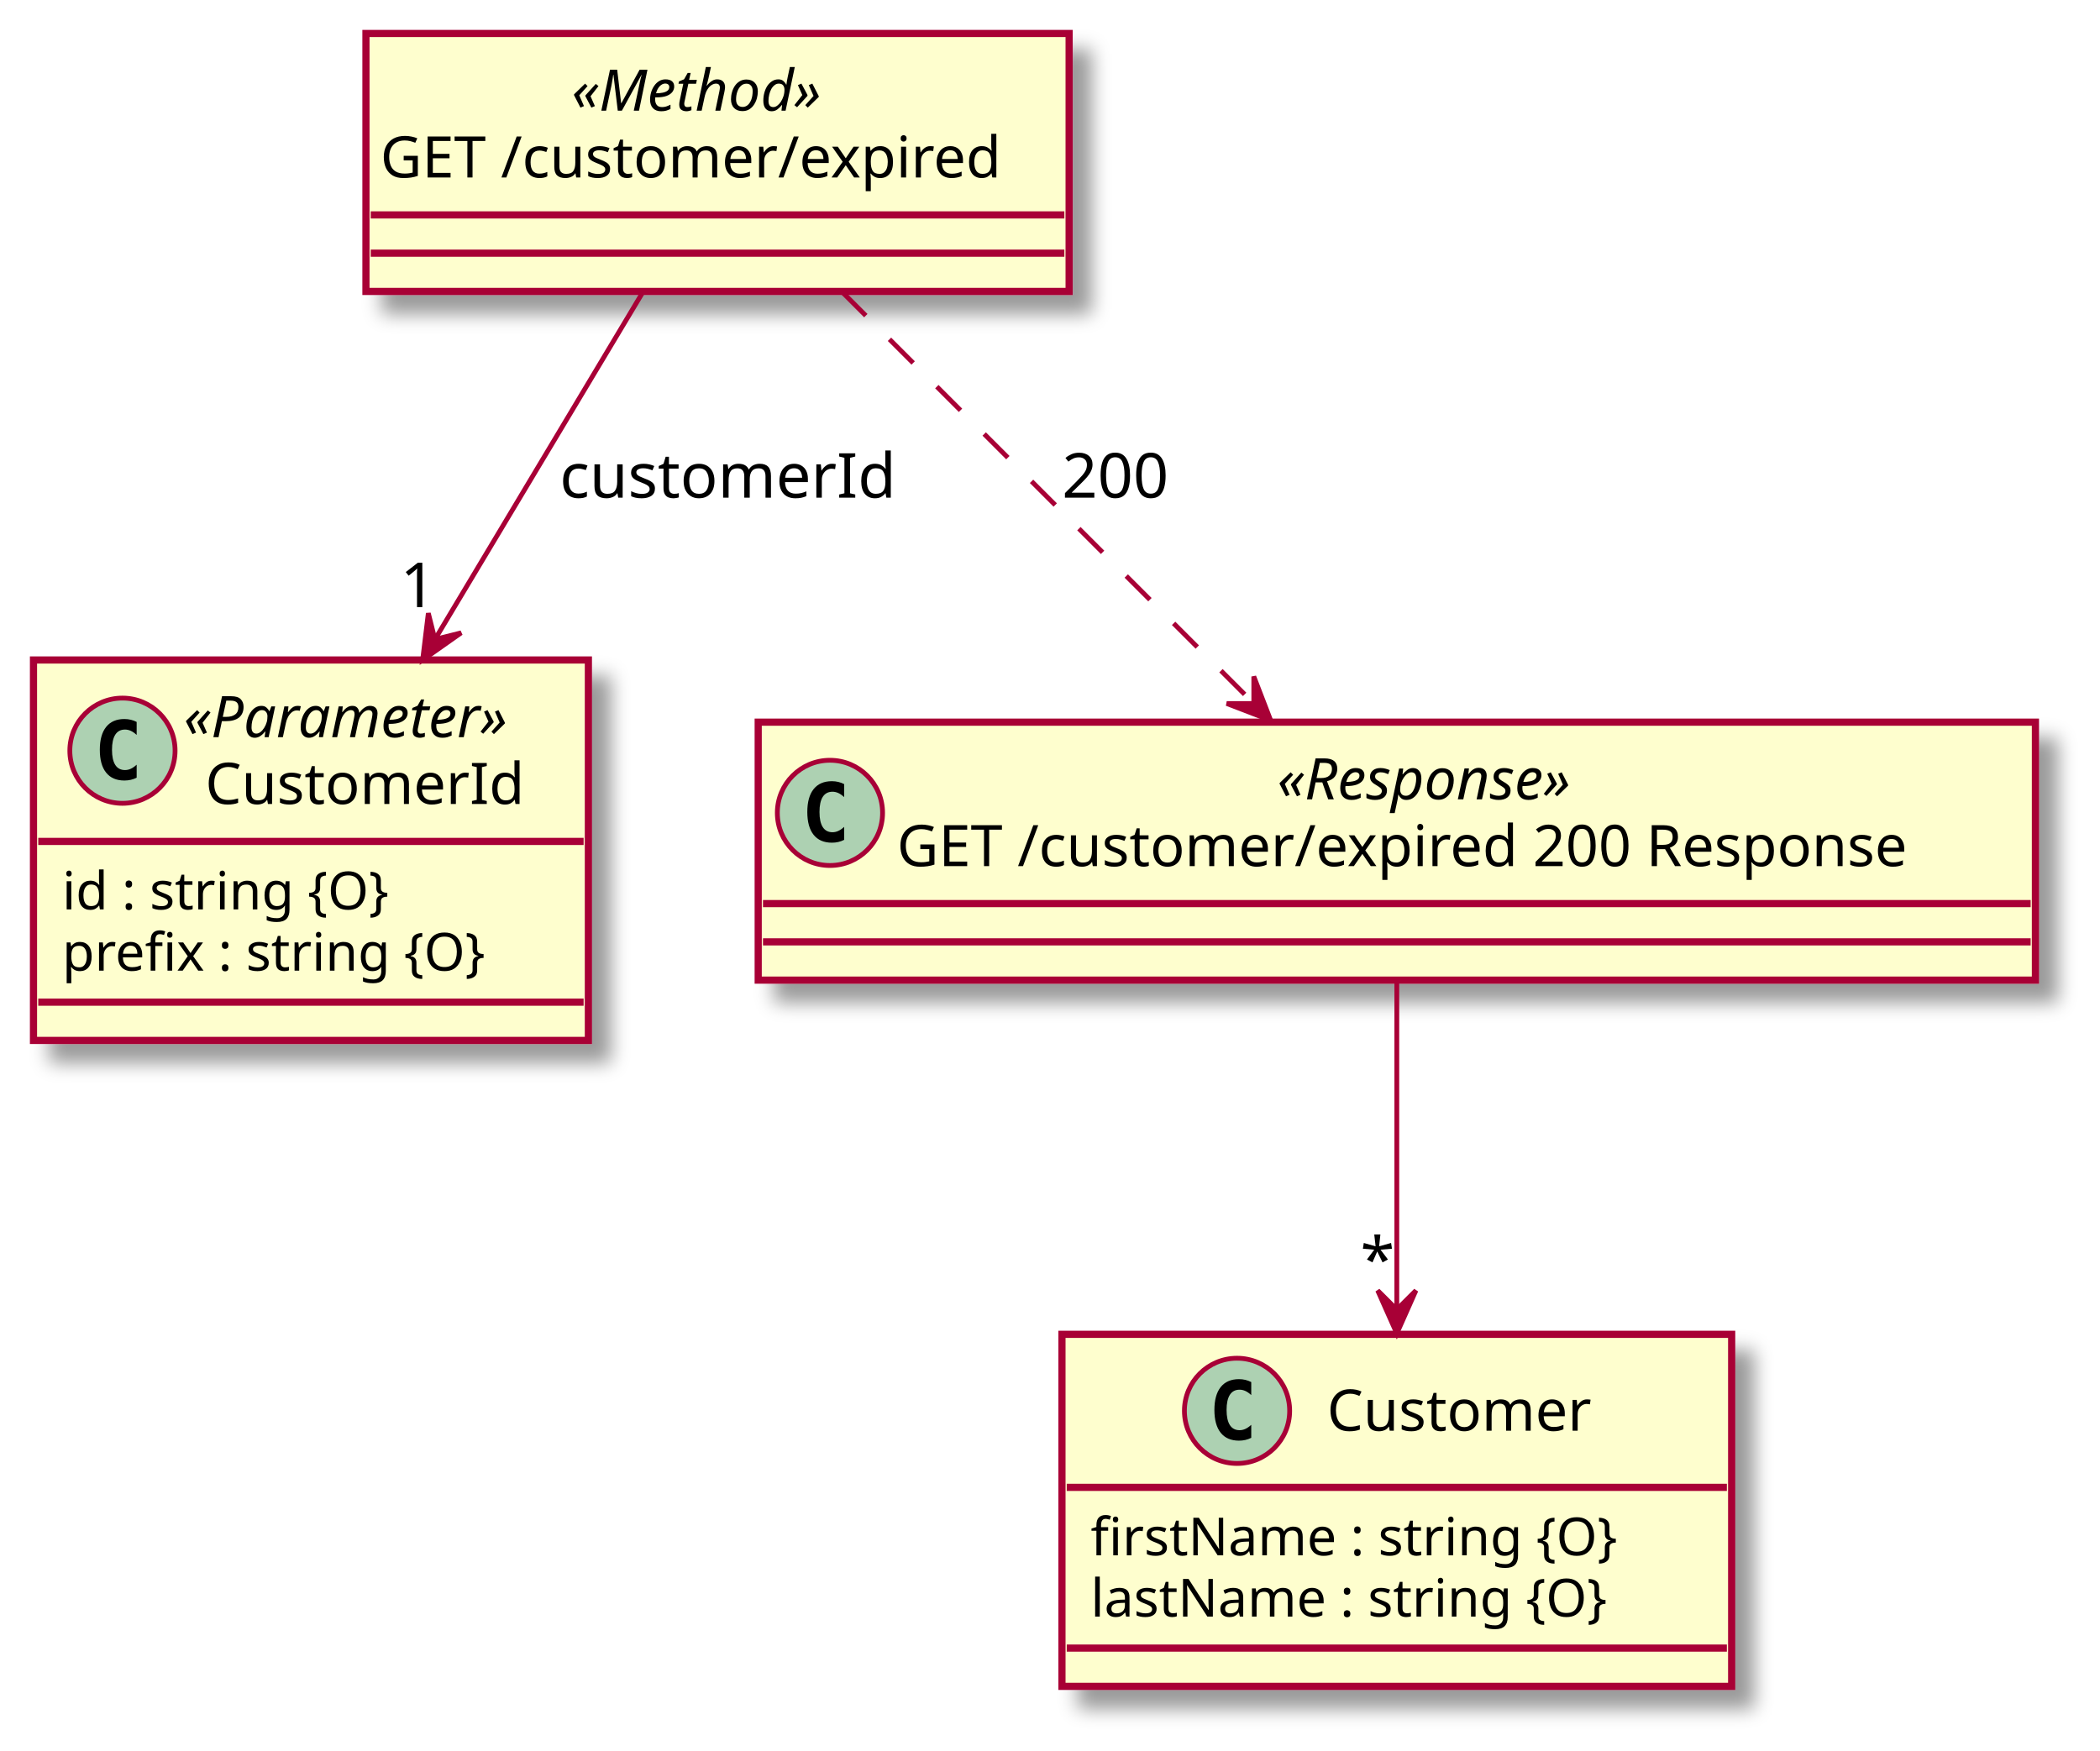
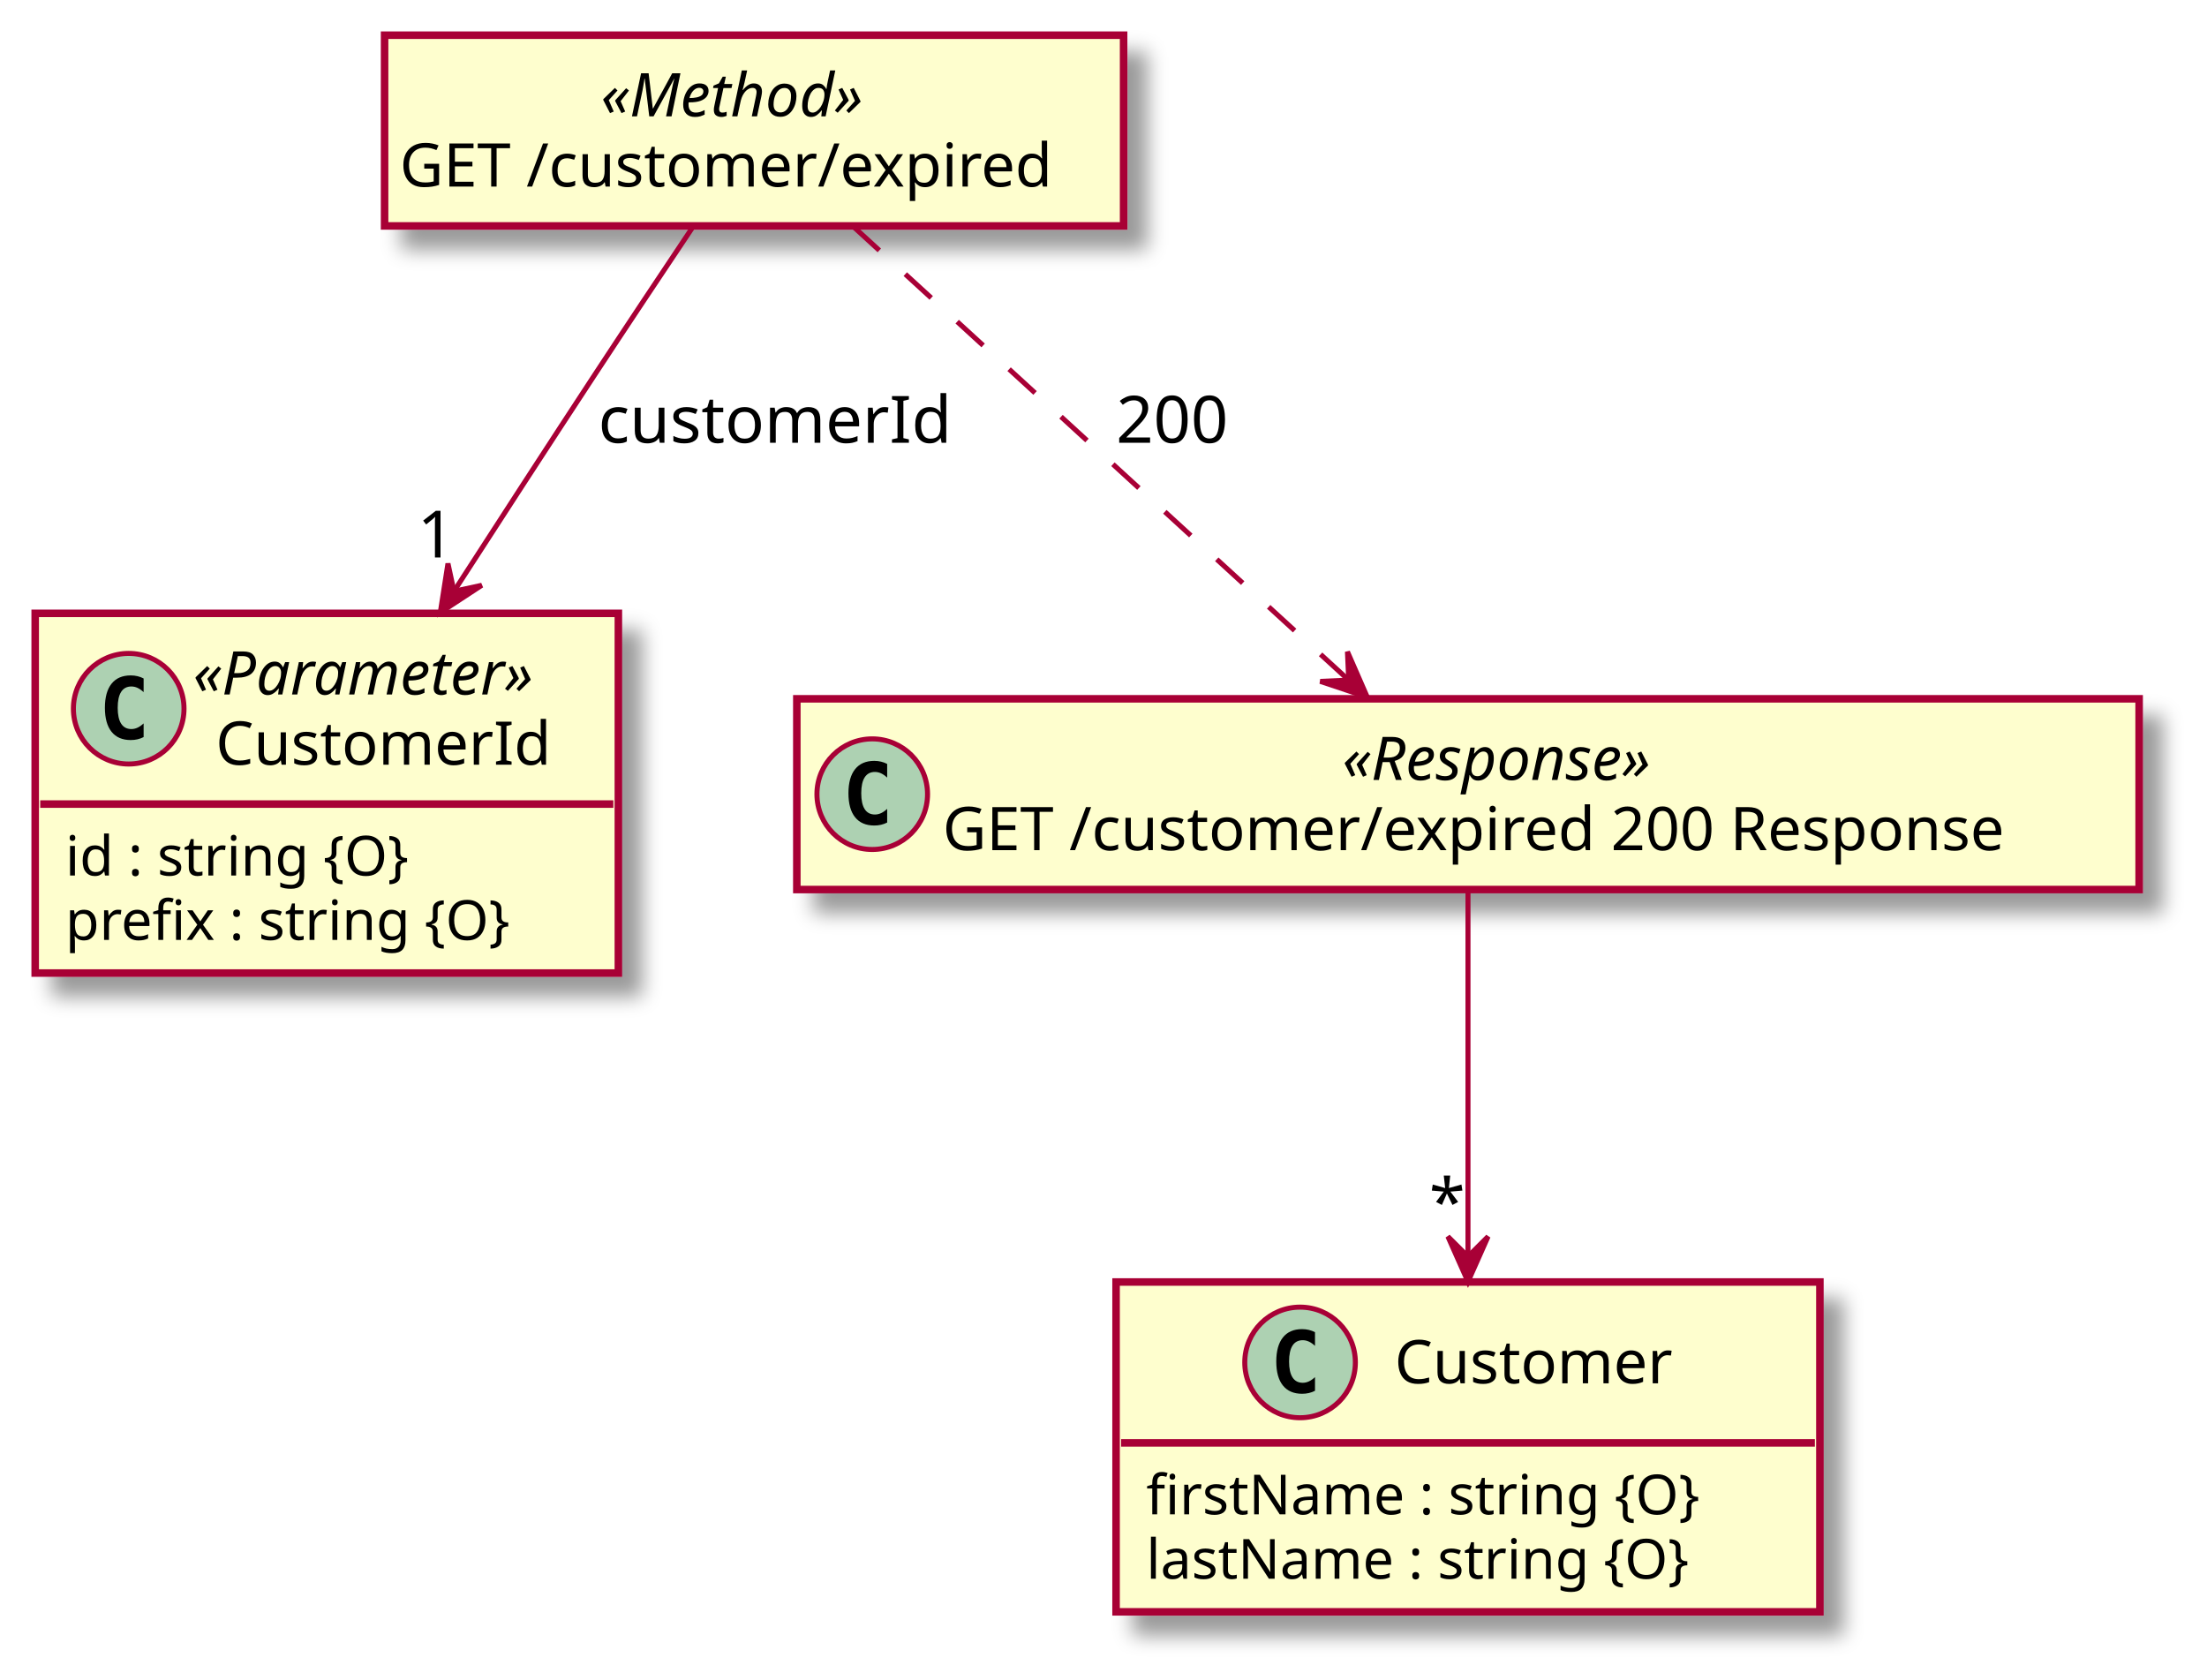
- <svg xmlns="http://www.w3.org/2000/svg" contentScriptType="application/ecmascript" contentStyleType="text/css" height="366px" preserveAspectRatio="none" style="width:439px;height:366px;" version="1.1" viewBox="0 0 439 366" width="439px" zoomAndPan="magnify">
+ <svg xmlns="http://www.w3.org/2000/svg" contentScriptType="application/ecmascript" contentStyleType="text/css" height="334px" preserveAspectRatio="none" style="width:439px;height:334px;" version="1.1" viewBox="0 0 439 334" width="439px" zoomAndPan="magnify">
  <defs>
-     <filter height="300%" id="f9onu85eeqwdz" width="300%" x="-1" y="-1">
+     <filter height="300%" id="f1f1qlbhm5wmq8" width="300%" x="-1" y="-1">
      <feGaussianBlur result="blurOut" stdDeviation="2.0" />
      <feColorMatrix in="blurOut" result="blurOut2" type="matrix" values="0 0 0 0 0 0 0 0 0 0 0 0 0 0 0 0 0 0 .4 0" />
      <feOffset dx="4.0" dy="4.0" in="blurOut2" result="blurOut3" />
      <feBlend in="SourceGraphic" in2="blurOut3" mode="normal" />
    </filter>
  </defs>
  <g>
-     <rect codeLine="3" fill="#FEFECE" filter="url(#f9onu85eeqwdz)" height="73.609" id="Customer" style="stroke:#A80036;stroke-width:1.5;" width="140" x="222" y="279" />
-     <ellipse cx="258.6" cy="295" fill="#ADD1B2" rx="11" ry="11" style="stroke:#A80036;stroke-width:1.0;" />
-     <path d="M261.569,300.641 Q260.991,300.938 260.35,301.086 Q259.709,301.234 259.006,301.234 Q256.506,301.234 255.186,299.586 Q253.866,297.938 253.866,294.812 Q253.866,291.688 255.186,290.031 Q256.506,288.375 259.006,288.375 Q259.709,288.375 260.358,288.531 Q261.006,288.688 261.569,288.984 L261.569,291.703 Q260.944,291.125 260.35,290.852 Q259.756,290.578 259.131,290.578 Q257.788,290.578 257.1,291.648 Q256.413,292.719 256.413,294.812 Q256.413,296.906 257.1,297.977 Q257.788,299.047 259.131,299.047 Q259.756,299.047 260.35,298.773 Q260.944,298.5 261.569,297.922 L261.569,300.641 Z " fill="#000000" />
-     <text fill="#000000" font-family="sans-serif" font-size="12" lengthAdjust="spacing" textLength="60" x="277.4" y="299.154">Customer</text>
-     <line style="stroke:#A80036;stroke-width:1.5;" x1="223" x2="361" y1="311" y2="311" />
-     <text fill="#000000" font-family="sans-serif" font-size="11" lengthAdjust="spacing" textLength="128" x="228" y="325.21">firstName : string {O}</text>
-     <text fill="#000000" font-family="sans-serif" font-size="11" lengthAdjust="spacing" textLength="126" x="228" y="338.015">lastName : string {O}</text>
-     <line style="stroke:#A80036;stroke-width:1.5;" x1="223" x2="361" y1="344.609" y2="344.609" />
-     <rect codeLine="8" fill="#FEFECE" filter="url(#f9onu85eeqwdz)" height="79.547" id="CustomerId" style="stroke:#A80036;stroke-width:1.5;" width="116" x="7" y="138" />
-     <ellipse cx="25.6" cy="156.969" fill="#ADD1B2" rx="11" ry="11" style="stroke:#A80036;stroke-width:1.0;" />
-     <path d="M28.569,162.609 Q27.991,162.906 27.35,163.055 Q26.709,163.203 26.006,163.203 Q23.506,163.203 22.186,161.555 Q20.866,159.906 20.866,156.781 Q20.866,153.656 22.186,152 Q23.506,150.344 26.006,150.344 Q26.709,150.344 27.358,150.5 Q28.006,150.656 28.569,150.953 L28.569,153.672 Q27.944,153.094 27.35,152.82 Q26.756,152.547 26.131,152.547 Q24.788,152.547 24.1,153.617 Q23.413,154.688 23.413,156.781 Q23.413,158.875 24.1,159.945 Q24.788,161.016 26.131,161.016 Q26.756,161.016 27.35,160.742 Q27.944,160.469 28.569,159.891 L28.569,162.609 Z " fill="#000000" />
-     <text fill="#000000" font-family="sans-serif" font-size="12" font-style="italic" lengthAdjust="spacing" textLength="80" x="38.4" y="154.139">«Parameter»</text>
-     <text fill="#000000" font-family="sans-serif" font-size="12" lengthAdjust="spacing" textLength="71" x="42.9" y="168.107">CustomerId</text>
-     <line style="stroke:#A80036;stroke-width:1.5;" x1="8" x2="122" y1="175.938" y2="175.938" />
-     <text fill="#000000" font-family="sans-serif" font-size="11" lengthAdjust="spacing" textLength="82" x="13" y="190.148">id : string {O}</text>
-     <text fill="#000000" font-family="sans-serif" font-size="11" lengthAdjust="spacing" textLength="104" x="13" y="202.953">prefix : string {O}</text>
-     <line style="stroke:#A80036;stroke-width:1.5;" x1="8" x2="122" y1="209.547" y2="209.547" />
-     <rect codeLine="14" fill="#FEFECE" filter="url(#f9onu85eeqwdz)" height="53.938" id="GET /customer/expired" style="stroke:#A80036;stroke-width:1.5;" width="147" x="76.5" y="7" />
+     <rect codeLine="6" fill="#FEFECE" filter="url(#f1f1qlbhm5wmq8)" height="65.609" id="Customer" style="stroke:#A80036;stroke-width:1.5;" width="140" x="222" y="255" />
+     <ellipse cx="258.6" cy="271" fill="#ADD1B2" rx="11" ry="11" style="stroke:#A80036;stroke-width:1.0;" />
+     <path d="M261.569,276.641 Q260.991,276.938 260.35,277.086 Q259.709,277.234 259.006,277.234 Q256.506,277.234 255.186,275.586 Q253.866,273.938 253.866,270.812 Q253.866,267.688 255.186,266.031 Q256.506,264.375 259.006,264.375 Q259.709,264.375 260.358,264.531 Q261.006,264.688 261.569,264.984 L261.569,267.703 Q260.944,267.125 260.35,266.852 Q259.756,266.578 259.131,266.578 Q257.788,266.578 257.1,267.648 Q256.413,268.719 256.413,270.812 Q256.413,272.906 257.1,273.977 Q257.788,275.047 259.131,275.047 Q259.756,275.047 260.35,274.773 Q260.944,274.5 261.569,273.922 L261.569,276.641 Z " fill="#000000" />
+     <text fill="#000000" font-family="sans-serif" font-size="12" lengthAdjust="spacing" textLength="60" x="277.4" y="275.154">Customer</text>
+     <line style="stroke:#A80036;stroke-width:1.5;" x1="223" x2="361" y1="287" y2="287" />
+     <text fill="#000000" font-family="sans-serif" font-size="11" lengthAdjust="spacing" textLength="128" x="228" y="301.21">firstName : string {O}</text>
+     <text fill="#000000" font-family="sans-serif" font-size="11" lengthAdjust="spacing" textLength="126" x="228" y="314.015">lastName : string {O}</text>
+     <rect codeLine="11" fill="#FEFECE" filter="url(#f1f1qlbhm5wmq8)" height="71.547" id="CustomerId" style="stroke:#A80036;stroke-width:1.5;" width="116" x="7" y="122" />
+     <ellipse cx="25.6" cy="140.969" fill="#ADD1B2" rx="11" ry="11" style="stroke:#A80036;stroke-width:1.0;" />
+     <path d="M28.569,146.609 Q27.991,146.906 27.35,147.055 Q26.709,147.203 26.006,147.203 Q23.506,147.203 22.186,145.555 Q20.866,143.906 20.866,140.781 Q20.866,137.656 22.186,136 Q23.506,134.344 26.006,134.344 Q26.709,134.344 27.358,134.5 Q28.006,134.656 28.569,134.953 L28.569,137.672 Q27.944,137.094 27.35,136.82 Q26.756,136.547 26.131,136.547 Q24.788,136.547 24.1,137.617 Q23.413,138.688 23.413,140.781 Q23.413,142.875 24.1,143.945 Q24.788,145.016 26.131,145.016 Q26.756,145.016 27.35,144.742 Q27.944,144.469 28.569,143.891 L28.569,146.609 Z " fill="#000000" />
+     <text fill="#000000" font-family="sans-serif" font-size="12" font-style="italic" lengthAdjust="spacing" textLength="80" x="38.4" y="138.139">«Parameter»</text>
+     <text fill="#000000" font-family="sans-serif" font-size="12" lengthAdjust="spacing" textLength="71" x="42.9" y="152.107">CustomerId</text>
+     <line style="stroke:#A80036;stroke-width:1.5;" x1="8" x2="122" y1="159.938" y2="159.938" />
+     <text fill="#000000" font-family="sans-serif" font-size="11" lengthAdjust="spacing" textLength="82" x="13" y="174.148">id : string {O}</text>
+     <text fill="#000000" font-family="sans-serif" font-size="11" lengthAdjust="spacing" textLength="104" x="13" y="186.953">prefix : string {O}</text>
+     <rect codeLine="16" fill="#FEFECE" filter="url(#f1f1qlbhm5wmq8)" height="37.938" id="GET /customer/expired" style="stroke:#A80036;stroke-width:1.5;" width="147" x="76.5" y="7" />
    <text fill="#000000" font-family="sans-serif" font-size="12" font-style="italic" lengthAdjust="spacing" textLength="61" x="119.5" y="23.139">«Method»</text>
    <text fill="#000000" font-family="sans-serif" font-size="12" lengthAdjust="spacing" textLength="141" x="79.5" y="37.107">GET /customer/expired</text>
-     <line style="stroke:#A80036;stroke-width:1.5;" x1="77.5" x2="222.5" y1="44.938" y2="44.938" />
-     <line style="stroke:#A80036;stroke-width:1.5;" x1="77.5" x2="222.5" y1="52.938" y2="52.938" />
-     <rect codeLine="17" fill="#FEFECE" filter="url(#f9onu85eeqwdz)" height="53.938" id="GET /customer/expired 200 Response" style="stroke:#A80036;stroke-width:1.5;" width="267" x="158.5" y="151" />
-     <ellipse cx="173.5" cy="169.969" fill="#ADD1B2" rx="11" ry="11" style="stroke:#A80036;stroke-width:1.0;" />
-     <path d="M176.469,175.609 Q175.891,175.906 175.25,176.055 Q174.609,176.203 173.906,176.203 Q171.406,176.203 170.086,174.555 Q168.766,172.906 168.766,169.781 Q168.766,166.656 170.086,165 Q171.406,163.344 173.906,163.344 Q174.609,163.344 175.258,163.5 Q175.906,163.656 176.469,163.953 L176.469,166.672 Q175.844,166.094 175.25,165.82 Q174.656,165.547 174.031,165.547 Q172.688,165.547 172,166.617 Q171.312,167.688 171.312,169.781 Q171.312,171.875 172,172.945 Q172.688,174.016 174.031,174.016 Q174.656,174.016 175.25,173.742 Q175.844,173.469 176.469,172.891 L176.469,175.609 Z " fill="#000000" />
-     <text fill="#000000" font-family="sans-serif" font-size="12" font-style="italic" lengthAdjust="spacing" textLength="76" x="267" y="167.139">«Response»</text>
-     <text fill="#000000" font-family="sans-serif" font-size="12" lengthAdjust="spacing" textLength="235" x="187.5" y="181.107">GET /customer/expired 200 Response</text>
-     <line style="stroke:#A80036;stroke-width:1.5;" x1="159.5" x2="424.5" y1="188.938" y2="188.938" />
-     <line style="stroke:#A80036;stroke-width:1.5;" x1="159.5" x2="424.5" y1="196.938" y2="196.938" />
-     <path codeLine="20" d="M292,205.222 C292,224.587 292,251.333 292,273.577 " fill="none" id="GET /customer/expired 200 Response-to-Customer" style="stroke:#A80036;stroke-width:1.0;" />
-     <polygon fill="#A80036" points="292,278.834,296,269.834,292,273.834,288,269.834,292,278.834" style="stroke:#A80036;stroke-width:1.0;" />
-     <text fill="#000000" font-family="sans-serif" font-size="13" lengthAdjust="spacing" textLength="7" x="284.377" y="267.991">*</text>
-     <path codeLine="22" d="M176.045,61.045 C200.313,85.313 236.484,121.484 261.961,146.961 " fill="none" id="GET /customer/expired-to-GET /customer/expired 200 Response" style="stroke:#A80036;stroke-width:1.0;stroke-dasharray:7.0,7.0;" />
-     <polygon fill="#A80036" points="265.639,150.639,262.103,141.447,262.103,147.103,256.447,147.103,265.639,150.639" style="stroke:#A80036;stroke-width:1.0;" />
-     <text fill="#000000" font-family="sans-serif" font-size="13" lengthAdjust="spacing" textLength="24" x="222" y="104.067">200</text>
-     <path codeLine="24" d="M134.41,61.045 C122.273,81.321 105.162,109.906 90.966,133.621 " fill="none" id="GET /customer/expired-to-CustomerId" style="stroke:#A80036;stroke-width:1.0;" />
-     <polygon fill="#A80036" points="88.351,137.989,96.405,132.32,90.919,133.698,89.54,128.212,88.351,137.989" style="stroke:#A80036;stroke-width:1.0;" />
-     <text fill="#000000" font-family="sans-serif" font-size="13" lengthAdjust="spacing" textLength="72" x="117" y="104.067">customerId</text>
-     <text fill="#000000" font-family="sans-serif" font-size="13" lengthAdjust="spacing" textLength="8" x="83.677" y="126.94">1</text>
+     <rect codeLine="19" fill="#FEFECE" filter="url(#f1f1qlbhm5wmq8)" height="37.938" id="GET /customer/expired 200 Response" style="stroke:#A80036;stroke-width:1.5;" width="267" x="158.5" y="139" />
+     <ellipse cx="173.5" cy="157.969" fill="#ADD1B2" rx="11" ry="11" style="stroke:#A80036;stroke-width:1.0;" />
+     <path d="M176.469,163.609 Q175.891,163.906 175.25,164.055 Q174.609,164.203 173.906,164.203 Q171.406,164.203 170.086,162.555 Q168.766,160.906 168.766,157.781 Q168.766,154.656 170.086,153 Q171.406,151.344 173.906,151.344 Q174.609,151.344 175.258,151.5 Q175.906,151.656 176.469,151.953 L176.469,154.672 Q175.844,154.094 175.25,153.82 Q174.656,153.547 174.031,153.547 Q172.688,153.547 172,154.617 Q171.312,155.688 171.312,157.781 Q171.312,159.875 172,160.945 Q172.688,162.016 174.031,162.016 Q174.656,162.016 175.25,161.742 Q175.844,161.469 176.469,160.891 L176.469,163.609 Z " fill="#000000" />
+     <text fill="#000000" font-family="sans-serif" font-size="12" font-style="italic" lengthAdjust="spacing" textLength="76" x="267" y="155.139">«Response»</text>
+     <text fill="#000000" font-family="sans-serif" font-size="12" lengthAdjust="spacing" textLength="235" x="187.5" y="169.107">GET /customer/expired 200 Response</text>
+     <path codeLine="22" d="M292,177.068 C292,195.918 292,226.005 292,249.942 " fill="none" id="GET /customer/expired 200 Response-to-Customer" style="stroke:#A80036;stroke-width:1.0;" />
+     <polygon fill="#A80036" points="292,254.95,296,245.95,292,249.95,288,245.95,292,254.95" style="stroke:#A80036;stroke-width:1.0;" />
+     <text fill="#000000" font-family="sans-serif" font-size="13" lengthAdjust="spacing" textLength="7" x="284.278" y="243.707">*</text>
+     <path codeLine="24" d="M169.744,45.076 C195.457,68.616 240.373,109.736 268.017,135.043 " fill="none" id="GET /customer/expired-to-GET /customer/expired 200 Response" style="stroke:#A80036;stroke-width:1.0;stroke-dasharray:7.0,7.0;" />
+     <polygon fill="#A80036" points="271.965,138.658,268.026,129.631,268.276,135.282,262.625,135.533,271.965,138.658" style="stroke:#A80036;stroke-width:1.0;" />
+     <text fill="#000000" font-family="sans-serif" font-size="13" lengthAdjust="spacing" textLength="24" x="222" y="88.067">200</text>
+     <path codeLine="26" d="M137.783,45.194 C131.791,54.15 124.486,65.12 118,75 C108.974,88.75 99.176,103.857 90.488,117.317 " fill="none" id="GET /customer/expired-to-CustomerId" style="stroke:#A80036;stroke-width:1.0;" />
+     <polygon fill="#A80036" points="87.587,121.814,95.827,116.419,90.297,117.612,89.104,112.083,87.587,121.814" style="stroke:#A80036;stroke-width:1.0;" />
+     <text fill="#000000" font-family="sans-serif" font-size="13" lengthAdjust="spacing" textLength="72" x="119" y="88.067">customerId</text>
+     <text fill="#000000" font-family="sans-serif" font-size="13" lengthAdjust="spacing" textLength="8" x="83.014" y="110.88">1</text>
  </g>
</svg>
